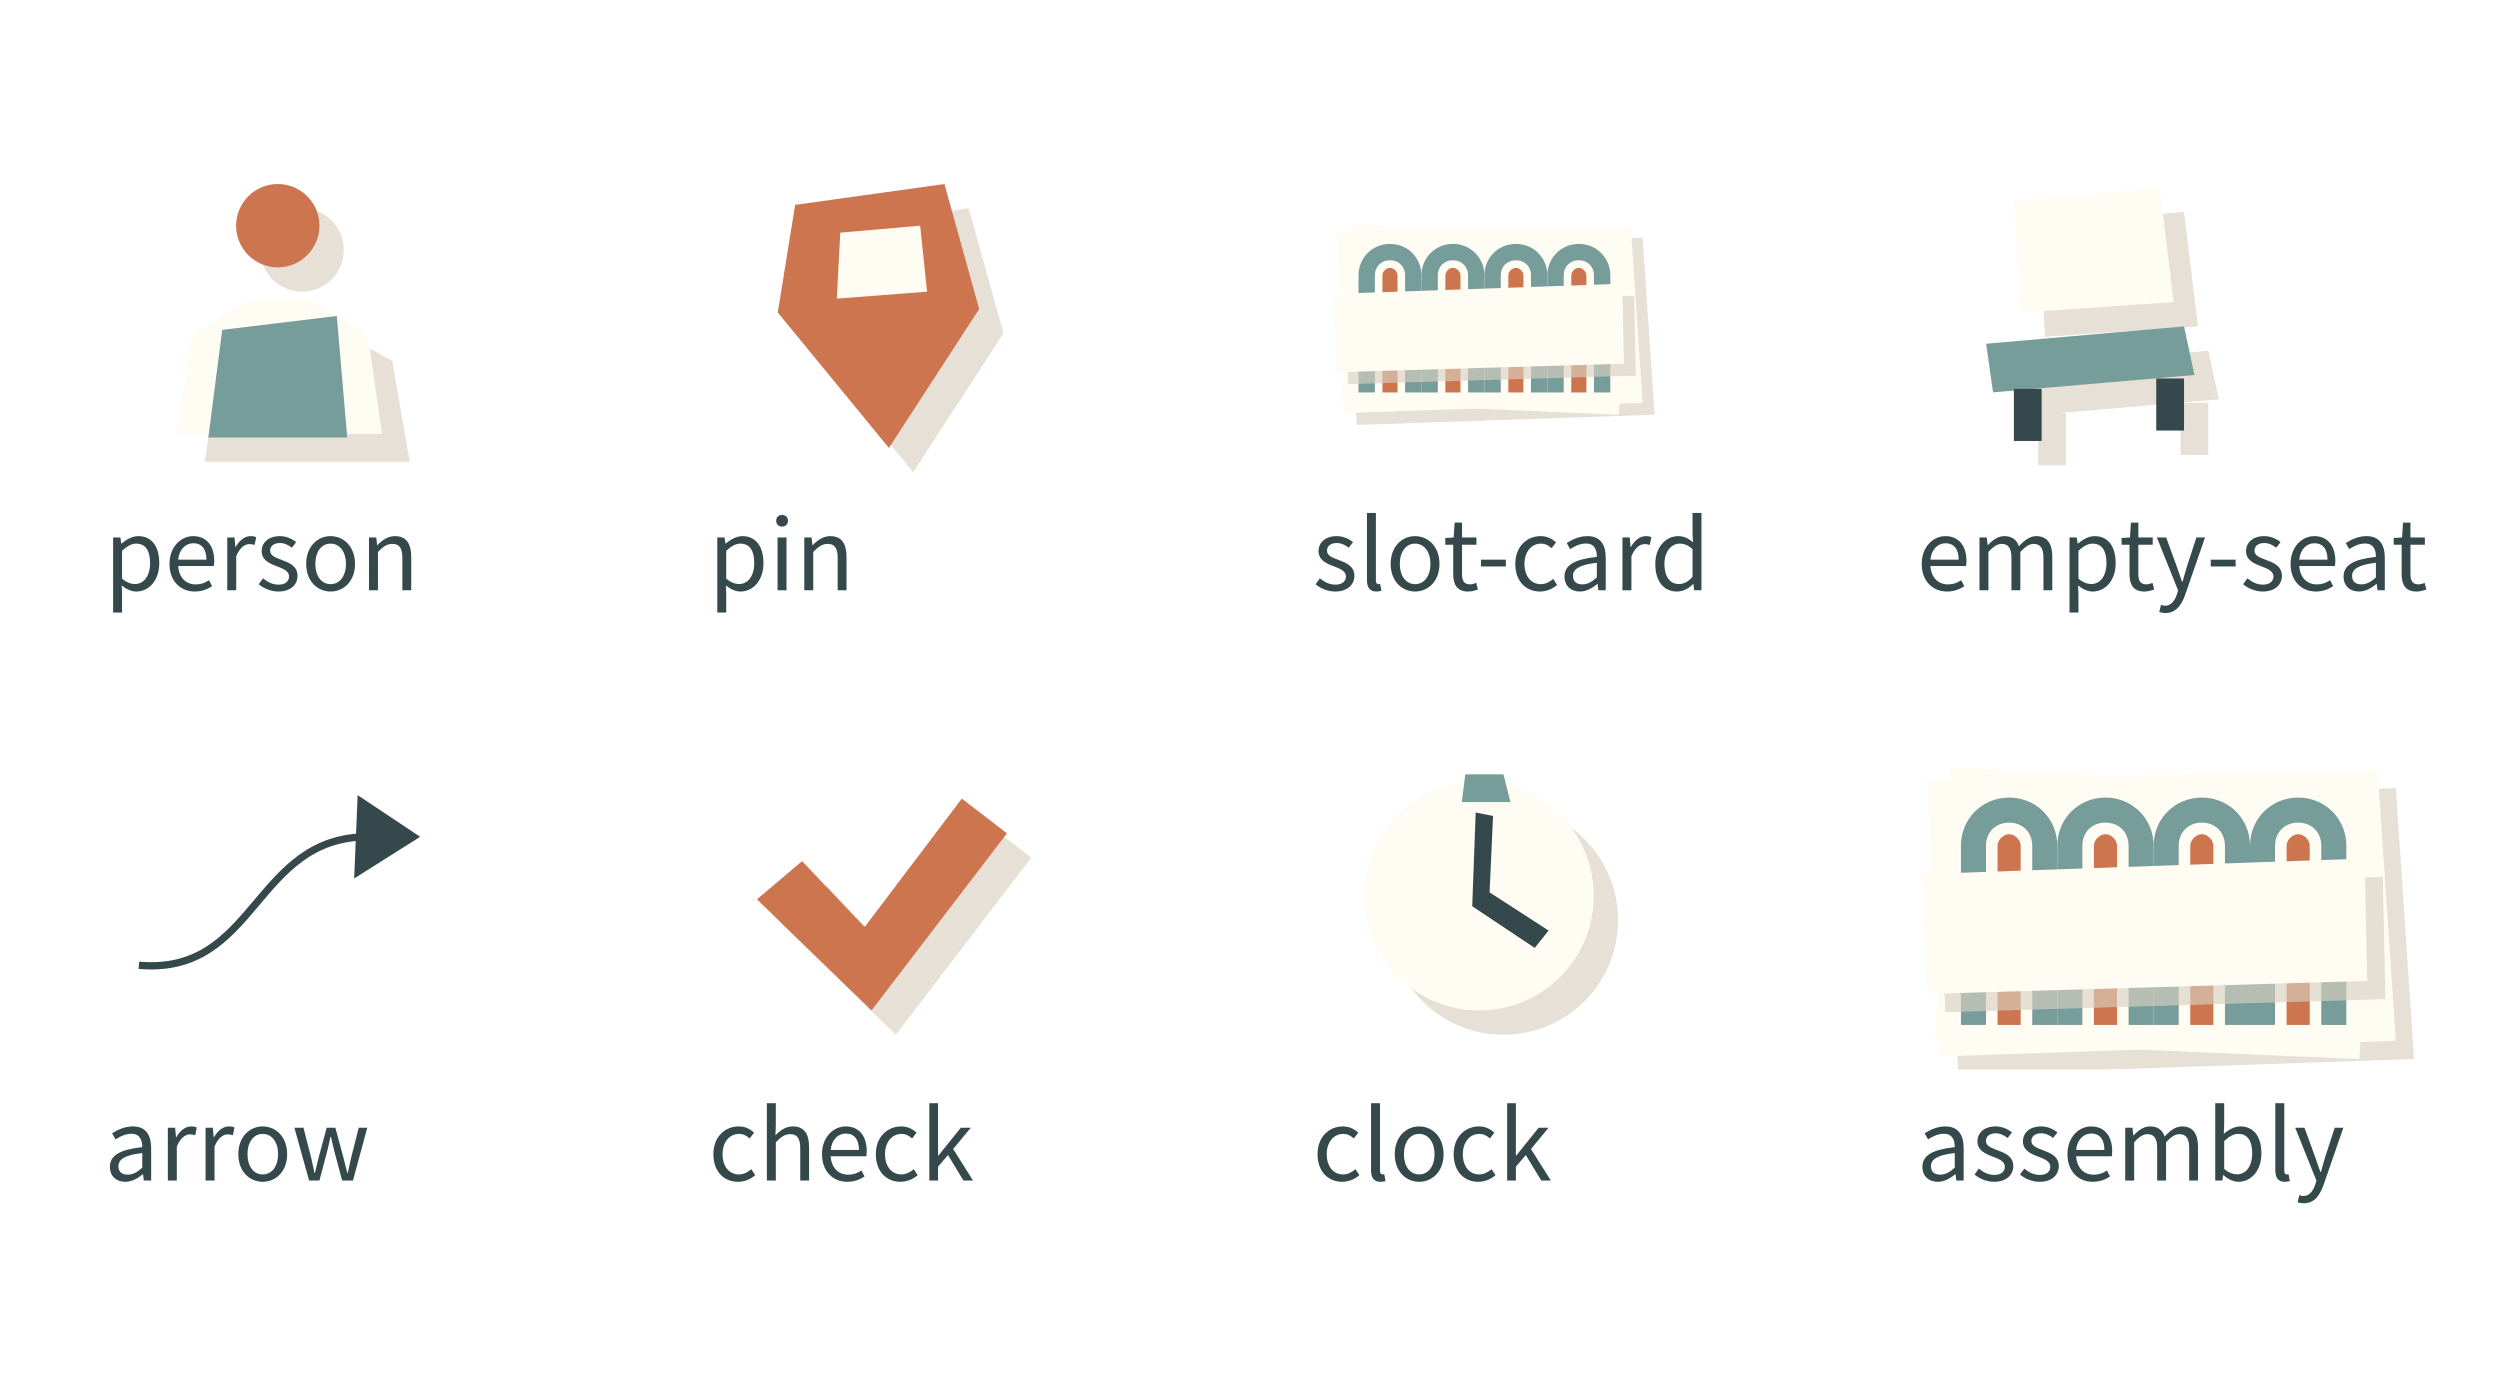
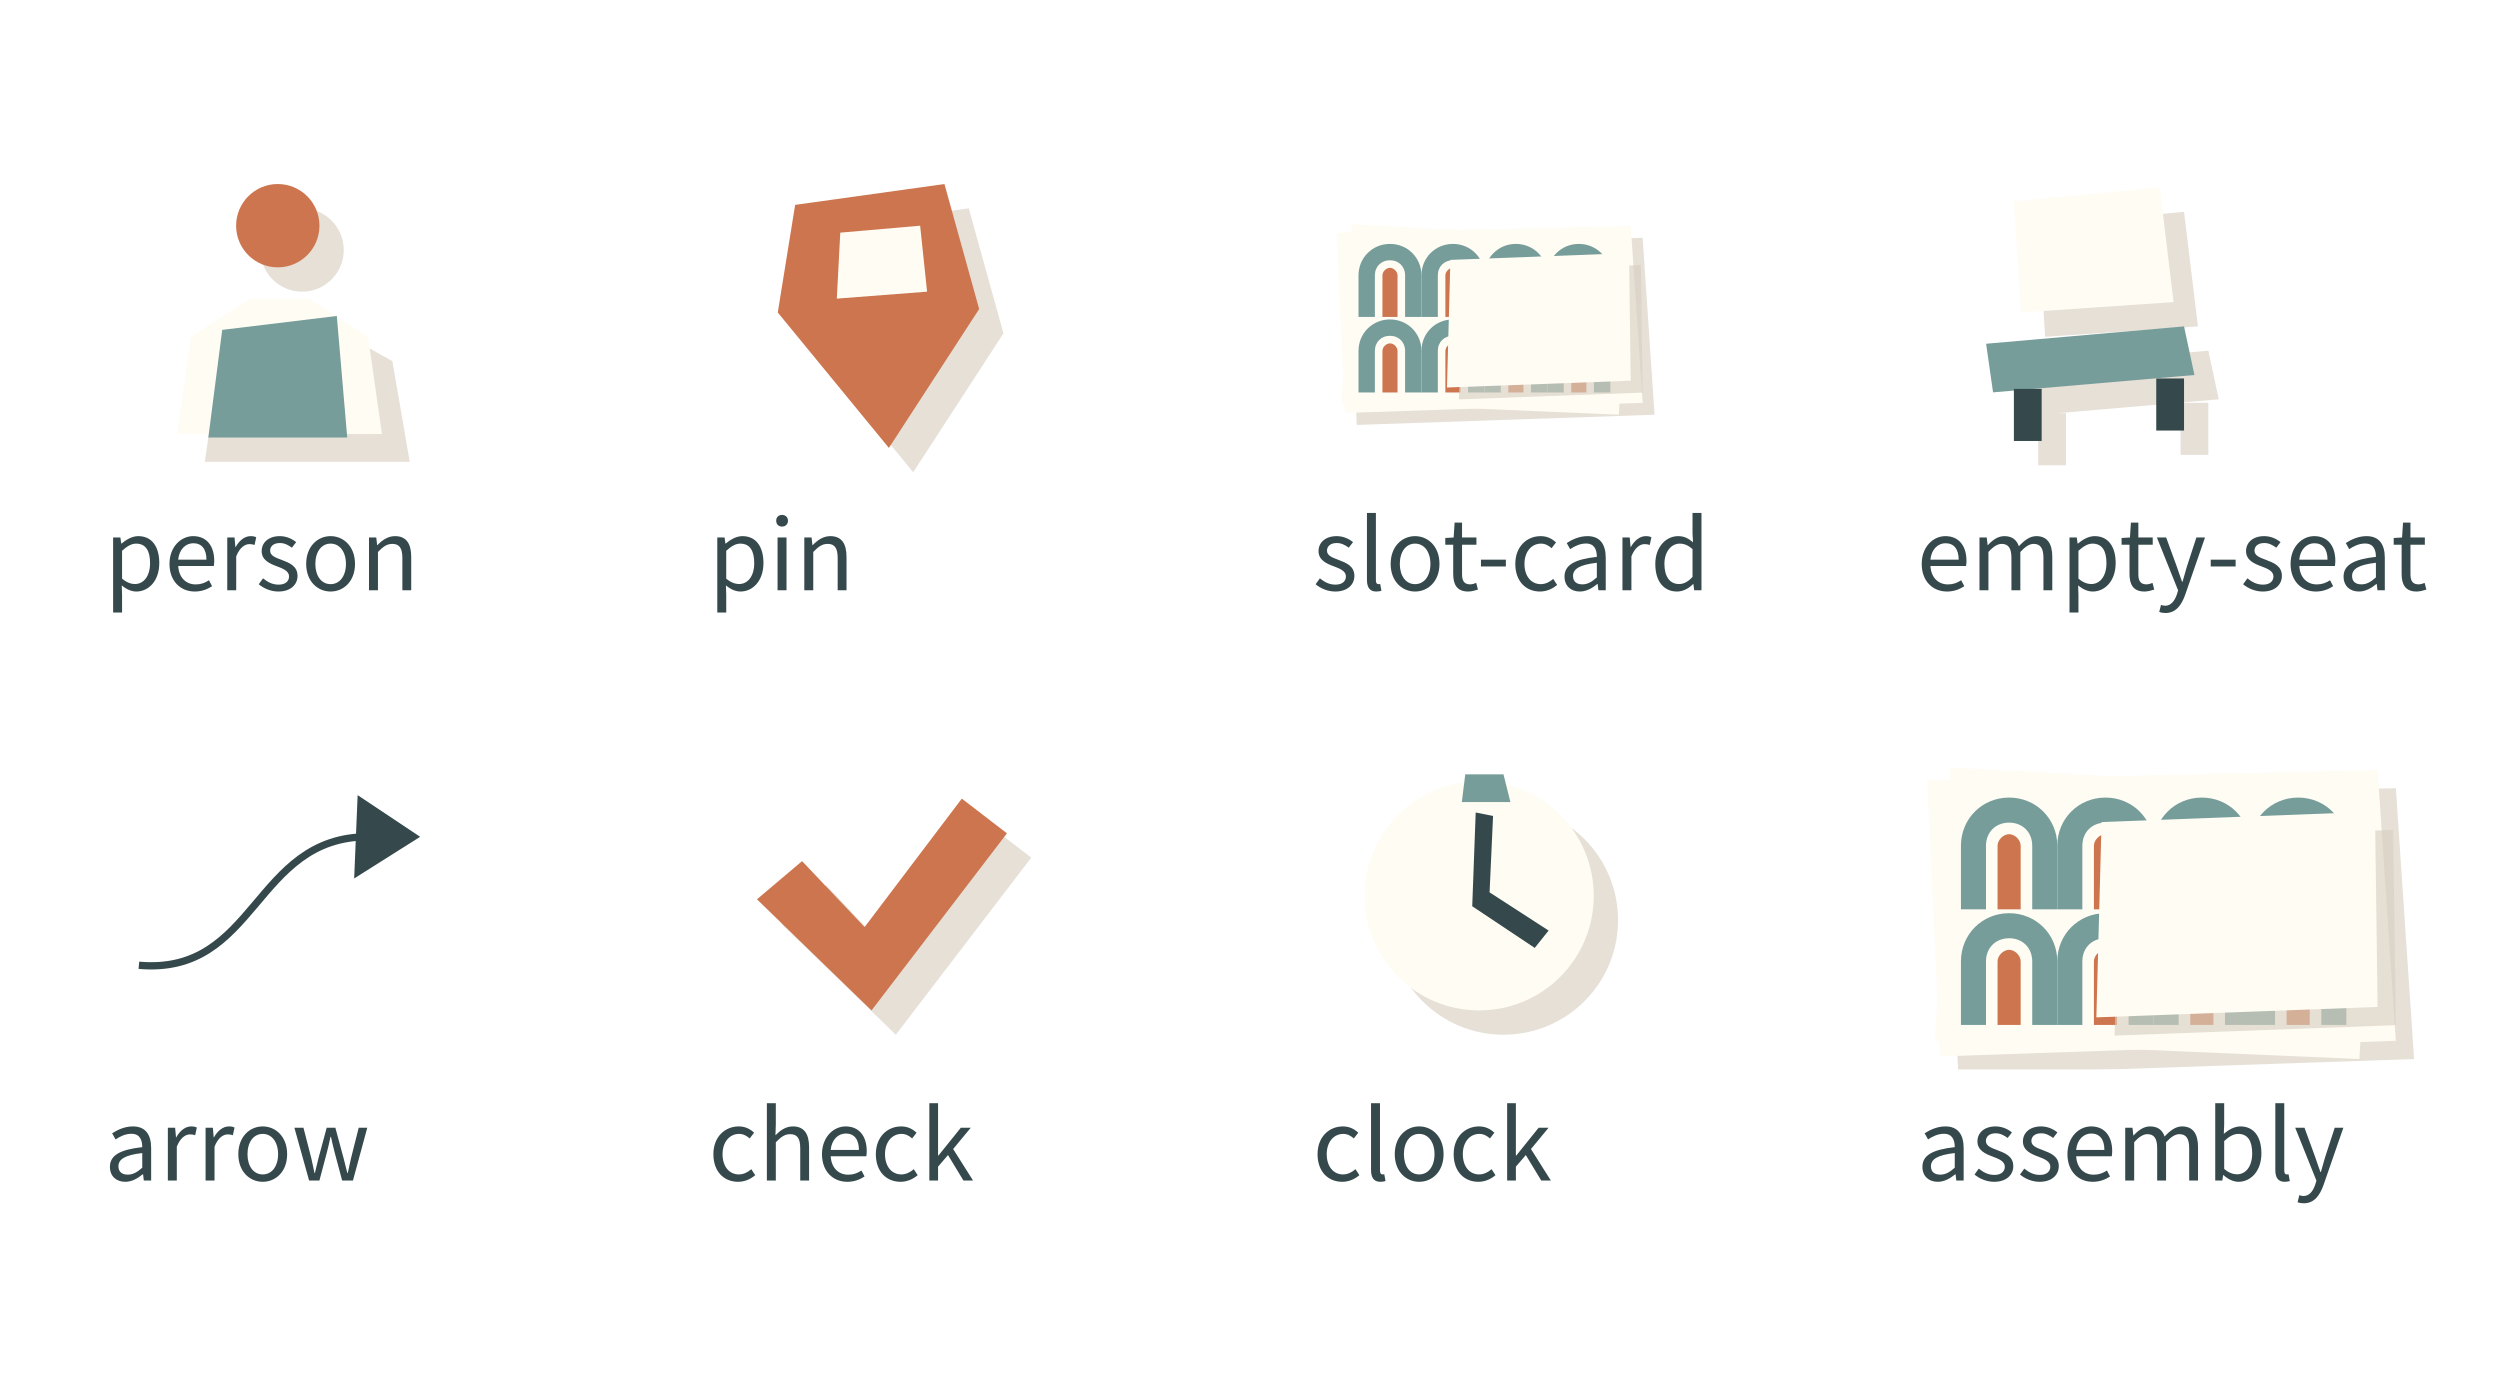
<svg xmlns="http://www.w3.org/2000/svg" viewBox="0 0 720 400" role="img" aria-labelledby="kit-title kit-description">
  <defs>
    <symbol id="paper-cut-motif" viewBox="0 0 200 120">
      <g transform="translate(0 0) scale(1 1)">
        <path d="M0 58V25C0 11 11 0 25 0S50 11 50 25V58H37V25C37 18 32 13 25 13S13 18 13 25V58Z" data-palette-fill="deep" fill="#769D9A" />
        <path d="M19 58V25C19 22 22 19 25 19S31 22 31 25V58Z" data-palette-fill="accent" fill="#CC754E" />
      </g>
      <g transform="translate(50 0) scale(1 1)">
        <path d="M0 58V25C0 11 11 0 25 0S50 11 50 25V58H37V25C37 18 32 13 25 13S13 18 13 25V58Z" data-palette-fill="deep" fill="#769D9A" />
        <path d="M19 58V25C19 22 22 19 25 19S31 22 31 25V58Z" data-palette-fill="accent" fill="#CC754E" />
      </g>
      <g transform="translate(100 0) scale(1 1)">
        <path d="M0 58V25C0 11 11 0 25 0S50 11 50 25V58H37V25C37 18 32 13 25 13S13 18 13 25V58Z" data-palette-fill="deep" fill="#769D9A" />
        <path d="M19 58V25C19 22 22 19 25 19S31 22 31 25V58Z" data-palette-fill="accent" fill="#CC754E" />
      </g>
      <g transform="translate(150 0) scale(1 1)">
        <path d="M0 58V25C0 11 11 0 25 0S50 11 50 25V58H37V25C37 18 32 13 25 13S13 18 13 25V58Z" data-palette-fill="deep" fill="#769D9A" />
        <path d="M19 58V25C19 22 22 19 25 19S31 22 31 25V58Z" data-palette-fill="accent" fill="#CC754E" />
      </g>
      <g transform="translate(0 60) scale(1 1)">
        <path d="M0 58V25C0 11 11 0 25 0S50 11 50 25V58H37V25C37 18 32 13 25 13S13 18 13 25V58Z" data-palette-fill="deep" fill="#769D9A" />
        <path d="M19 58V25C19 22 22 19 25 19S31 22 31 25V58Z" data-palette-fill="accent" fill="#CC754E" />
      </g>
      <g transform="translate(50 60) scale(1 1)">
        <path d="M0 58V25C0 11 11 0 25 0S50 11 50 25V58H37V25C37 18 32 13 25 13S13 18 13 25V58Z" data-palette-fill="deep" fill="#769D9A" />
        <path d="M19 58V25C19 22 22 19 25 19S31 22 31 25V58Z" data-palette-fill="accent" fill="#CC754E" />
      </g>
      <g transform="translate(100 60) scale(1 1)">
        <path d="M0 58V25C0 11 11 0 25 0S50 11 50 25V58H37V25C37 18 32 13 25 13S13 18 13 25V58Z" data-palette-fill="deep" fill="#769D9A" />
        <path d="M19 58V25C19 22 22 19 25 19S31 22 31 25V58Z" data-palette-fill="accent" fill="#CC754E" />
      </g>
      <g transform="translate(150 60) scale(1 1)">
        <path d="M0 58V25C0 11 11 0 25 0S50 11 50 25V58H37V25C37 18 32 13 25 13S13 18 13 25V58Z" data-palette-fill="deep" fill="#769D9A" />
        <path d="M19 58V25C19 22 22 19 25 19S31 22 31 25V58Z" data-palette-fill="accent" fill="#CC754E" />
      </g>
    </symbol>
    <symbol id="paper-assembly" viewBox="0 0 200 120">
      <path d="M12 9L185 5L192 109L17 115Z" transform="translate(7 7)" opacity="0.65" data-palette-fill="border" fill="#D8D0C2" />
      <path d="M12 9L185 5L192 109L17 115Z" data-palette-fill="surface" fill="#FFFCF4" />
      <path d="M21 4L184 13L178 116L15 109Z" data-palette-fill="surface" fill="#FFFCF4" />
      <use href="#paper-cut-motif" x="25" y="13" width="148" height="94" />
-       <path d="M10 45L180 39L181 86L12 91Z" transform="translate(7 7)" opacity="0.65" data-palette-fill="border" fill="#D8D0C2" />
-       <path d="M10 45L180 39L181 86L12 91Z" data-palette-fill="surface" fill="#FFFCF4" />
+       <path d="M79 25L184 21L185 96L77 100Z" transform="translate(7 7)" opacity="0.65" data-palette-fill="border" fill="#D8D0C2" />
+       <path d="M79 25L184 21L185 96L77 100Z" data-palette-fill="surface" fill="#FFFCF4" />
+     </symbol>
+     <symbol id="paper-cut-field" viewBox="0 0 300 100">
+       <use href="#paper-cut-motif" width="200" height="120" />
+       <use href="#paper-cut-motif" x="200" width="200" height="120" />
+     </symbol>
+     <symbol id="paper-assembly-wide" viewBox="0 0 300 100">
+       <path d="M12 8L285 4L290 91L17 96Z" transform="translate(7 7)" opacity="0.65" data-palette-fill="border" fill="#D8D0C2" />
+       <path d="M12 8L285 4L290 91L17 96Z" data-palette-fill="surface" fill="#FFFCF4" />
+       <path d="M21 3L283 12L279 94L15 87Z" data-palette-fill="surface" fill="#FFFCF4" />
+       <use href="#paper-cut-field" x="21" y="9" width="264" height="88" />
+       <path d="M94 22L287 18L285 80L92 85Z" transform="translate(7 7)" opacity="0.65" data-palette-fill="border" fill="#D8D0C2" />
+       <path d="M94 22L287 18L285 80L92 85Z" data-palette-fill="surface" fill="#FFFCF4" />
    </symbol>
    <symbol id="person" viewBox="0 0 100 100">
      <g transform="translate(7 7)" opacity="0.65" data-palette-fill="border" fill="#D8D0C2">
        <path d="M22 86L26 58L43 47H58L76 57L81 86Z" />
        <circle cx="50" cy="25" r="12" />
      </g>
      <path d="M21 85L25 57L42 46H59L76 57L80 85Z" data-palette-fill="surface" fill="#FFFCF4" />
      <path d="M34 55L67 51L70 86L30 86Z" data-palette-fill="deep" fill="#769D9A" />
      <circle cx="50" cy="25" r="12" data-palette-fill="accent" fill="#CC754E" />
    </symbol>
    <symbol id="pin" viewBox="0 0 100 100">
      <path d="M25 19L68 13L78 49L52 89L20 50Z" transform="translate(7 7)" opacity="0.65" data-palette-fill="border" fill="#D8D0C2" />
      <path d="M25 19L68 13L78 49L52 89L20 50Z" data-palette-fill="accent" fill="#CC754E" />
      <path d="M38 27L61 25L63 44L37 46Z" data-palette-fill="surface" fill="#FFFCF4" />
    </symbol>
    <symbol id="slot-card" viewBox="0 0 100 100">
      <use href="#paper-assembly" x="1" y="12" width="98" height="80" />
    </symbol>
    <symbol id="empty-seat" viewBox="0 0 100 100">
      <g transform="translate(7 7)" opacity="0.65" data-palette-fill="border" fill="#D8D0C2">
        <path d="M28 18L70 14L74 47L30 50ZM20 59L77 54L80 68L22 73ZM28 72H36V87H28ZM69 69H77V84H69Z" />
      </g>
      <path d="M28 18L70 14L74 47L30 50Z" data-palette-fill="surface" fill="#FFFCF4" />
      <path d="M20 59L77 54L80 68L22 73Z" data-palette-fill="deep" fill="#769D9A" />
      <path d="M28 72H36V87H28ZM69 69H77V84H69Z" data-palette-fill="ink" fill="#35494C" />
    </symbol>
    <symbol id="arrow" viewBox="0 0 100 100">
      <path d="M10 68C44 71 43 31 76 31" fill="none" data-palette-stroke="ink" stroke="#35494C" stroke-width="2.1" />
      <path d="M73 19L91 31L72 43Z" data-palette-fill="ink" fill="#35494C" />
    </symbol>
    <symbol id="check" viewBox="0 0 100 100">
      <path d="M14 49L27 38L45 57L73 20L86 30L47 81Z" transform="translate(7 7)" opacity="0.65" data-palette-fill="border" fill="#D8D0C2" />
      <path d="M14 49L27 38L45 57L73 20L86 30L47 81Z" data-palette-fill="accent" fill="#CC754E" />
    </symbol>
    <symbol id="clock" viewBox="0 0 100 100">
      <circle cx="48" cy="48" r="33" transform="translate(7 7)" opacity="0.65" data-palette-fill="border" fill="#D8D0C2" />
      <circle cx="48" cy="48" r="33" data-palette-fill="surface" fill="#FFFCF4" />
      <path d="M47 24L52 25L51 47L68 58L64 63L46 51Z" data-palette-fill="ink" fill="#35494C" />
      <path d="M44 13L55 13L57 21L43 21Z" data-palette-fill="deep" fill="#769D9A" />
    </symbol>
  </defs>
  <use href="#person" x="30" y="40" width="100" height="100" />
  <text x="30" y="170" font-family="'Noto Sans CJK JP', sans-serif" font-size="28" data-palette-fill="ink" fill="#35494C">person</text>
  <use href="#pin" x="204" y="40" width="100" height="100" />
  <text x="204" y="170" font-family="'Noto Sans CJK JP', sans-serif" font-size="28" data-palette-fill="ink" fill="#35494C">pin</text>
  <use href="#slot-card" x="378" y="40" width="100" height="100" />
  <text x="378" y="170" font-family="'Noto Sans CJK JP', sans-serif" font-size="28" data-palette-fill="ink" fill="#35494C">slot-card</text>
  <use href="#empty-seat" x="552" y="40" width="100" height="100" />
  <text x="552" y="170" font-family="'Noto Sans CJK JP', sans-serif" font-size="28" data-palette-fill="ink" fill="#35494C">empty-seat</text>
  <use href="#arrow" x="30" y="210" width="100" height="100" />
  <text x="30" y="340" font-family="'Noto Sans CJK JP', sans-serif" font-size="28" data-palette-fill="ink" fill="#35494C">arrow</text>
  <use href="#check" x="204" y="210" width="100" height="100" />
  <text x="204" y="340" font-family="'Noto Sans CJK JP', sans-serif" font-size="28" data-palette-fill="ink" fill="#35494C">check</text>
  <use href="#clock" x="378" y="210" width="100" height="100" />
  <text x="378" y="340" font-family="'Noto Sans CJK JP', sans-serif" font-size="28" data-palette-fill="ink" fill="#35494C">clock</text>
  <use href="#paper-assembly" x="546" y="218" width="150" height="90" />
  <text x="552" y="340" font-family="'Noto Sans CJK JP', sans-serif" font-size="28" data-palette-fill="ink" fill="#35494C">assembly</text>
</svg>
